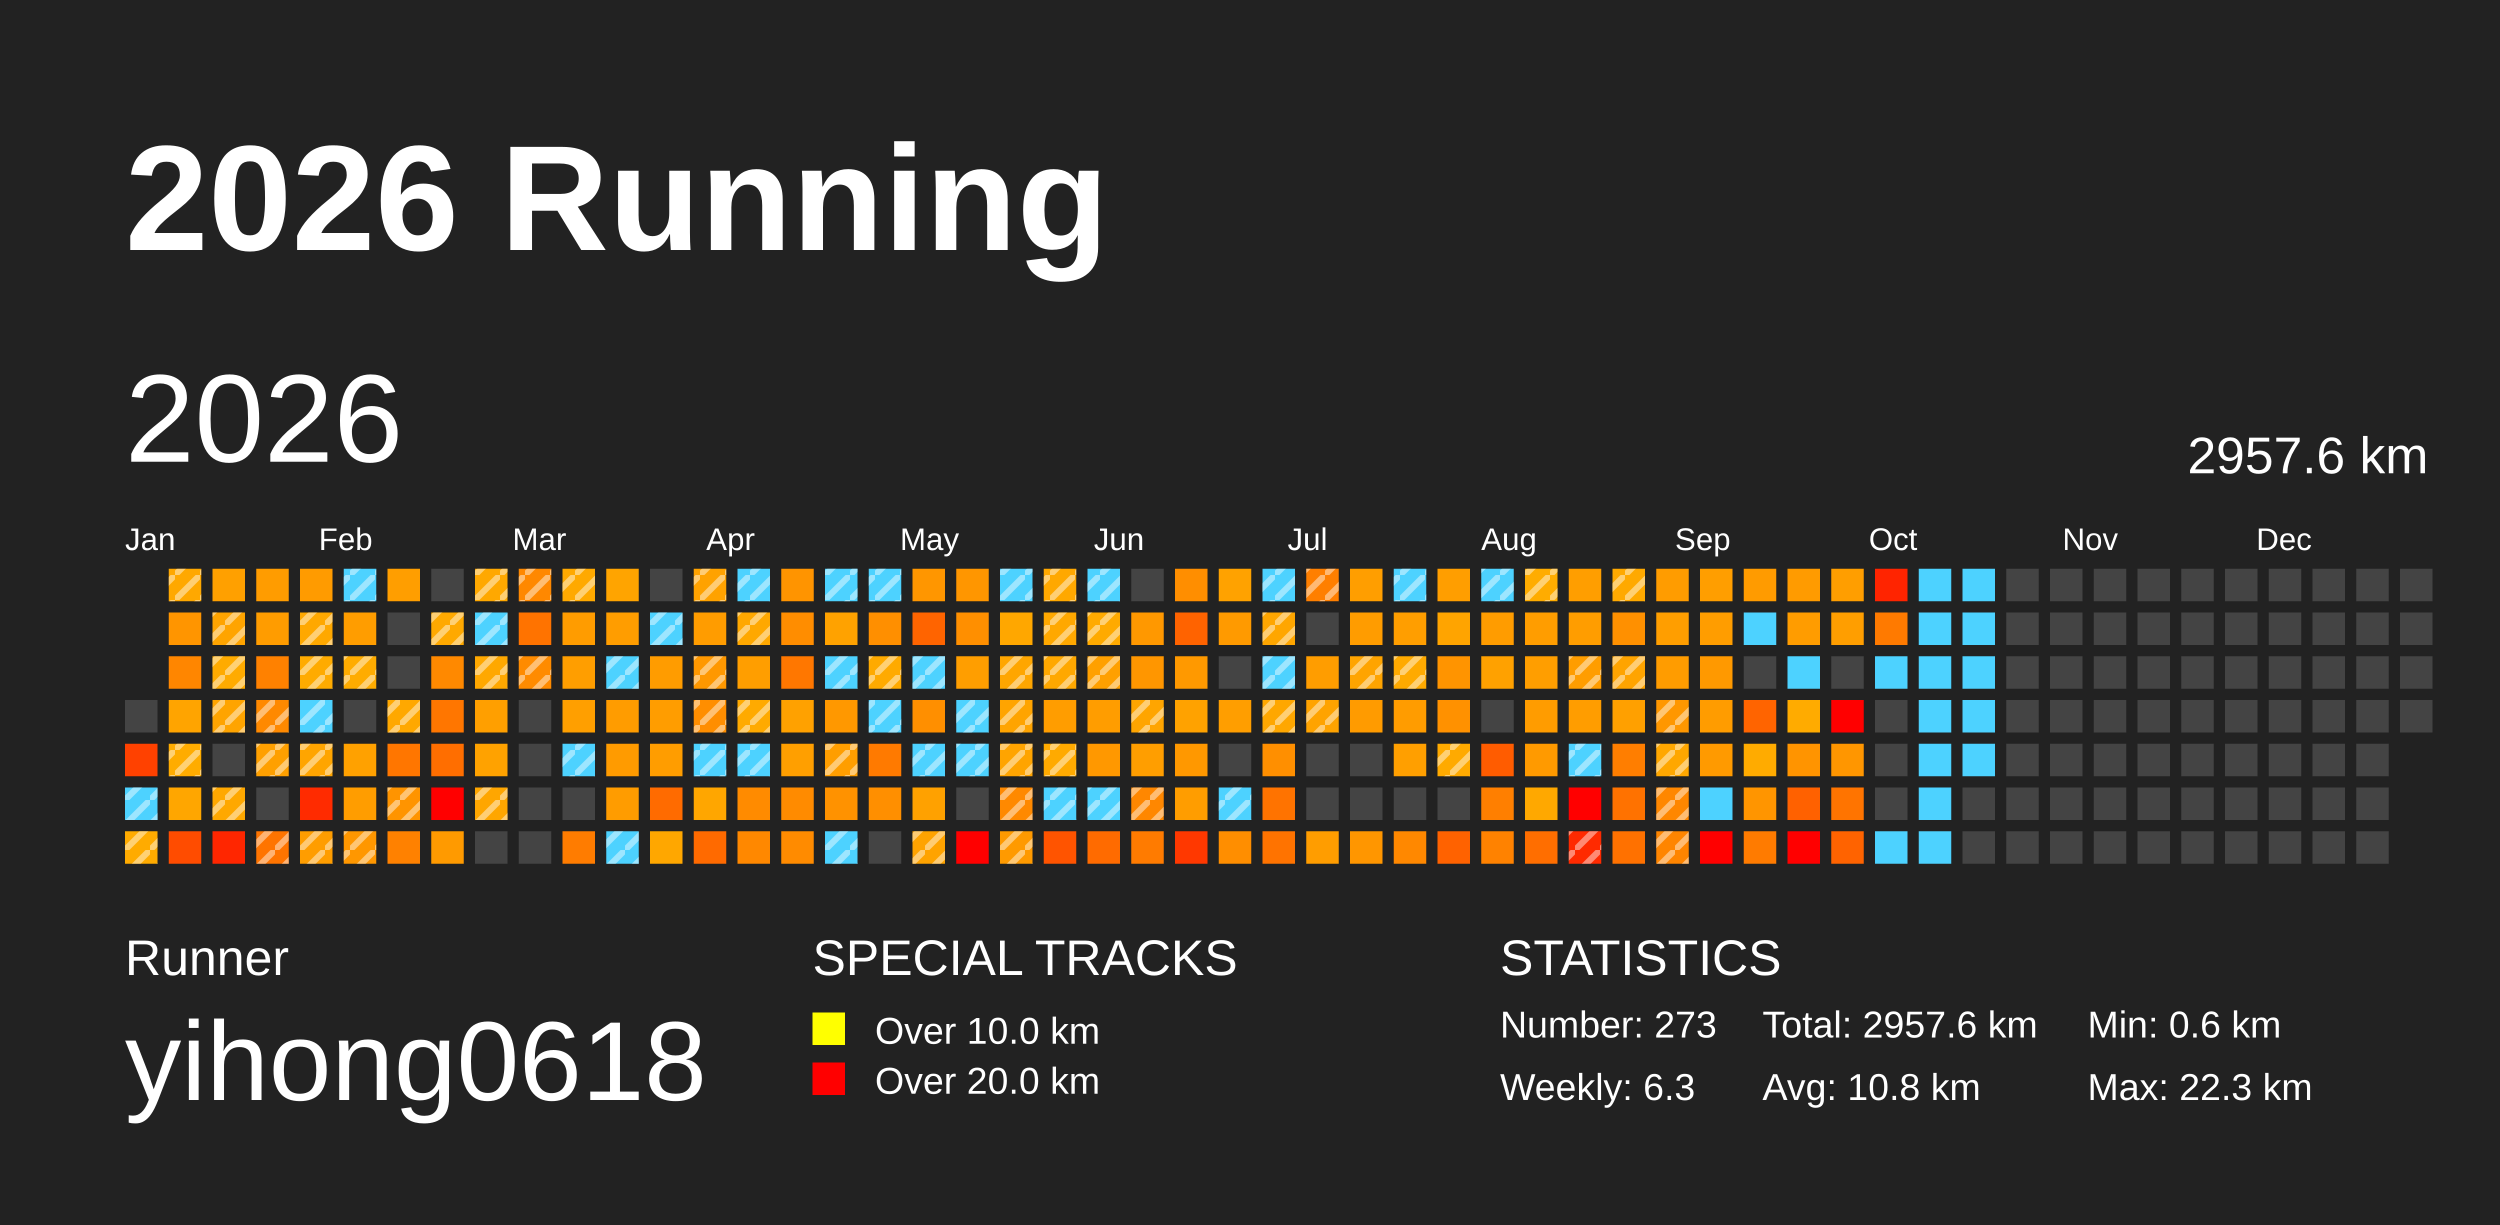
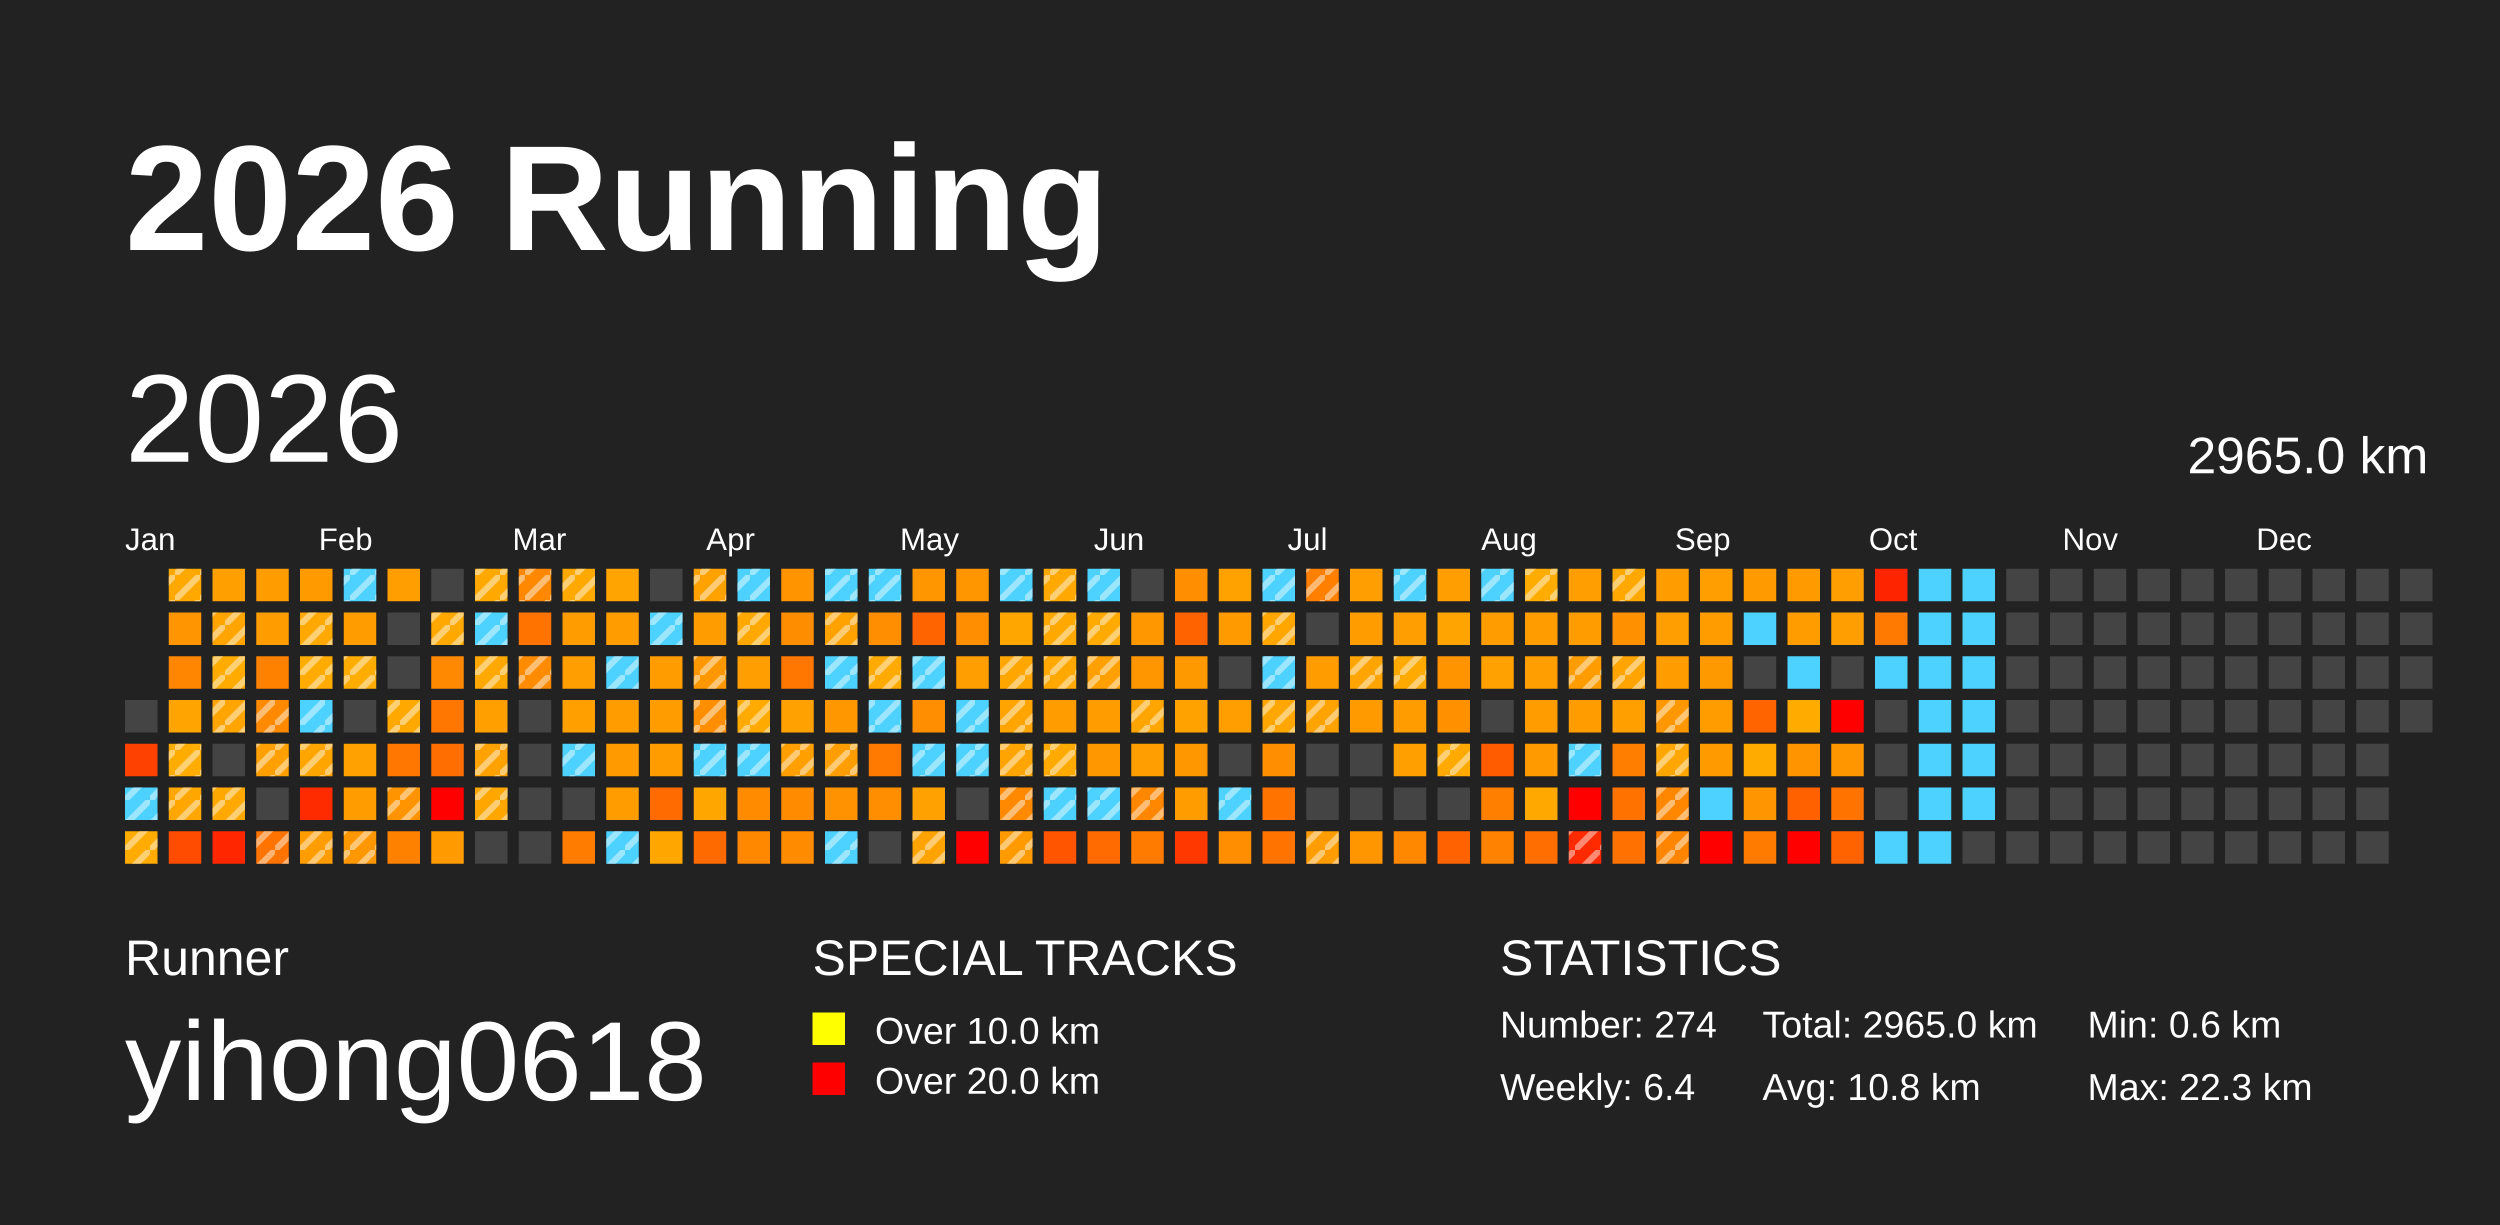
<svg xmlns="http://www.w3.org/2000/svg" baseProfile="full" height="98mm" version="1.1" viewBox="0,0,200,98" width="200mm">
  <defs>
    <pattern height="2" id="indoor-stripe" patternUnits="userSpaceOnUse" width="2">
      <line stroke="white" stroke-opacity="0.45" stroke-width="0.5" x1="0" x2="2" y1="2" y2="0" />
    </pattern>
  </defs>
  <rect fill="#222222" height="98" width="200" x="0" y="0" />
  <text fill="#FFFFFF" style="font-size:12px; font-family:Arial; font-weight:bold;" x="10" y="20">2026 Running</text>
  <text fill="#FFFFFF" style="font-size:4px; font-family:Arial" x="10" y="78">Runner</text>
  <text fill="#FFFFFF" style="font-size:9px; font-family:Arial" x="10" y="88">yihong0618</text>
  <text fill="#FFFFFF" style="font-size:4px; font-family:Arial" x="65" y="78">SPECIAL TRACKS</text>
  <rect fill="yellow" height="2.6" width="2.6" x="65" y="81" />
  <text fill="#FFFFFF" style="font-size:3px; font-family:Arial" x="70" y="83.5">Over 10.0 km</text>
  <rect fill="red" height="2.6" width="2.6" x="65" y="85" />
  <text fill="#FFFFFF" style="font-size:3px; font-family:Arial" x="70" y="87.5">Over 20.0 km</text>
  <text fill="#FFFFFF" style="font-size:4px; font-family:Arial" x="120" y="78">STATISTICS</text>
-   <text fill="#FFFFFF" style="font-size:3px; font-family:Arial" x="120" y="83">Number: 273</text>
-   <text fill="#FFFFFF" style="font-size:3px; font-family:Arial" x="120" y="88">Weekly: 6.3</text>
-   <text fill="#FFFFFF" style="font-size:3px; font-family:Arial" x="141" y="83">Total: 2957.6 km</text>
+   <text fill="#FFFFFF" style="font-size:3px; font-family:Arial" x="120" y="83">Number: 274</text>
+   <text fill="#FFFFFF" style="font-size:3px; font-family:Arial" x="120" y="88">Weekly: 6.4</text>
+   <text fill="#FFFFFF" style="font-size:3px; font-family:Arial" x="141" y="83">Total: 2965.0 km</text>
  <text fill="#FFFFFF" style="font-size:3px; font-family:Arial" x="141" y="88">Avg: 10.8 km</text>
  <text fill="#FFFFFF" style="font-size:3px; font-family:Arial" x="167" y="83">Min: 0.6 km</text>
  <text fill="#FFFFFF" style="font-size:3px; font-family:Arial" x="167" y="88">Max: 22.3 km</text>
  <text dominant-baseline="hanging" fill="#FFFFFF" style="font-size:10.0px; font-family:Arial;" x="10" y="30">2026</text>
-   <text dominant-baseline="hanging" fill="#FFFFFF" style="font-size:4.125px; font-family:Arial;" x="175" y="35">2957.6 km</text>
+   <text dominant-baseline="hanging" fill="#FFFFFF" style="font-size:4.125px; font-family:Arial;" x="175" y="35">2965.0 km</text>
  <text fill="#FFFFFF" style="font-size:2.5px; font-family:Arial" x="10.0" y="44">Jan</text>
  <text fill="#FFFFFF" style="font-size:2.5px; font-family:Arial" x="25.5" y="44">Feb</text>
  <text fill="#FFFFFF" style="font-size:2.5px; font-family:Arial" x="41.0" y="44">Mar</text>
  <text fill="#FFFFFF" style="font-size:2.5px; font-family:Arial" x="56.5" y="44">Apr</text>
  <text fill="#FFFFFF" style="font-size:2.5px; font-family:Arial" x="72.0" y="44">May</text>
  <text fill="#FFFFFF" style="font-size:2.5px; font-family:Arial" x="87.5" y="44">Jun</text>
  <text fill="#FFFFFF" style="font-size:2.5px; font-family:Arial" x="103.0" y="44">Jul</text>
  <text fill="#FFFFFF" style="font-size:2.5px; font-family:Arial" x="118.5" y="44">Aug</text>
  <text fill="#FFFFFF" style="font-size:2.5px; font-family:Arial" x="134.0" y="44">Sep</text>
  <text fill="#FFFFFF" style="font-size:2.5px; font-family:Arial" x="149.5" y="44">Oct</text>
  <text fill="#FFFFFF" style="font-size:2.5px; font-family:Arial" x="165.0" y="44">Nov</text>
  <text fill="#FFFFFF" style="font-size:2.5px; font-family:Arial" x="180.5" y="44">Dec</text>
  <rect fill="#444444" height="2.6" width="2.6" x="10.0" y="56.0" />
  <rect fill="#ff4100" height="2.6" width="2.6" x="10.0" y="59.5" />
  <rect fill="#4dd2ff" height="2.6" width="2.6" x="10.0" y="63.0" />
  <rect fill="url(#indoor-stripe)" height="2.6" style="pointer-events: none;" width="2.6" x="10.0" y="63.0" />
  <rect fill="#ffab00" height="2.6" width="2.6" x="10.0" y="66.5" />
  <rect fill="url(#indoor-stripe)" height="2.6" style="pointer-events: none;" width="2.6" x="10.0" y="66.5" />
  <rect fill="#ffa800" height="2.6" width="2.6" x="13.5" y="45.5" />
  <rect fill="url(#indoor-stripe)" height="2.6" style="pointer-events: none;" width="2.6" x="13.5" y="45.5" />
  <rect fill="#ff9500" height="2.6" width="2.6" x="13.5" y="49.0" />
  <rect fill="#ff8600" height="2.6" width="2.6" x="13.5" y="52.5" />
  <rect fill="#ffa400" height="2.6" width="2.6" x="13.5" y="56.0" />
  <rect fill="#ffac00" height="2.6" width="2.6" x="13.5" y="59.5" />
  <rect fill="url(#indoor-stripe)" height="2.6" style="pointer-events: none;" width="2.6" x="13.5" y="59.5" />
  <rect fill="#ffa600" height="2.6" width="2.6" x="13.5" y="63.0" />
+   <rect fill="url(#indoor-stripe)" height="2.6" style="pointer-events: none;" width="2.6" x="13.5" y="63.0" />
  <rect fill="#ff4c00" height="2.6" width="2.6" x="13.5" y="66.5" />
  <rect fill="#ffa000" height="2.6" width="2.6" x="17.0" y="45.5" />
  <rect fill="#ffa400" height="2.6" width="2.6" x="17.0" y="49.0" />
  <rect fill="url(#indoor-stripe)" height="2.6" style="pointer-events: none;" width="2.6" x="17.0" y="49.0" />
  <rect fill="#ffab00" height="2.6" width="2.6" x="17.0" y="52.5" />
  <rect fill="url(#indoor-stripe)" height="2.6" style="pointer-events: none;" width="2.6" x="17.0" y="52.5" />
  <rect fill="#ffa400" height="2.6" width="2.6" x="17.0" y="56.0" />
  <rect fill="url(#indoor-stripe)" height="2.6" style="pointer-events: none;" width="2.6" x="17.0" y="56.0" />
  <rect fill="#444444" height="2.6" width="2.6" x="17.0" y="59.5" />
  <rect fill="#ffa800" height="2.6" width="2.6" x="17.0" y="63.0" />
  <rect fill="url(#indoor-stripe)" height="2.6" style="pointer-events: none;" width="2.6" x="17.0" y="63.0" />
  <rect fill="#ff2600" height="2.6" width="2.6" x="17.0" y="66.5" />
  <rect fill="#ff9c00" height="2.6" width="2.6" x="20.5" y="45.5" />
  <rect fill="#ff9c00" height="2.6" width="2.6" x="20.5" y="49.0" />
  <rect fill="#ff8100" height="2.6" width="2.6" x="20.5" y="52.5" />
  <rect fill="#ff8900" height="2.6" width="2.6" x="20.5" y="56.0" />
  <rect fill="url(#indoor-stripe)" height="2.6" style="pointer-events: none;" width="2.6" x="20.5" y="56.0" />
  <rect fill="#ffa000" height="2.6" width="2.6" x="20.5" y="59.5" />
  <rect fill="url(#indoor-stripe)" height="2.6" style="pointer-events: none;" width="2.6" x="20.5" y="59.5" />
  <rect fill="#444444" height="2.6" width="2.6" x="20.5" y="63.0" />
  <rect fill="#ff7400" height="2.6" width="2.6" x="20.5" y="66.5" />
  <rect fill="url(#indoor-stripe)" height="2.6" style="pointer-events: none;" width="2.6" x="20.5" y="66.5" />
  <rect fill="#ff9b00" height="2.6" width="2.6" x="24.0" y="45.5" />
  <rect fill="#ffa800" height="2.6" width="2.6" x="24.0" y="49.0" />
  <rect fill="url(#indoor-stripe)" height="2.6" style="pointer-events: none;" width="2.6" x="24.0" y="49.0" />
  <rect fill="#ffab00" height="2.6" width="2.6" x="24.0" y="52.5" />
  <rect fill="url(#indoor-stripe)" height="2.6" style="pointer-events: none;" width="2.6" x="24.0" y="52.5" />
  <rect fill="#4dd2ff" height="2.6" width="2.6" x="24.0" y="56.0" />
  <rect fill="url(#indoor-stripe)" height="2.6" style="pointer-events: none;" width="2.6" x="24.0" y="56.0" />
  <rect fill="#ffa500" height="2.6" width="2.6" x="24.0" y="59.5" />
  <rect fill="url(#indoor-stripe)" height="2.6" style="pointer-events: none;" width="2.6" x="24.0" y="59.5" />
  <rect fill="#ff2b00" height="2.6" width="2.6" x="24.0" y="63.0" />
  <rect fill="#ff9d00" height="2.6" width="2.6" x="24.0" y="66.5" />
  <rect fill="url(#indoor-stripe)" height="2.6" style="pointer-events: none;" width="2.6" x="24.0" y="66.5" />
  <rect fill="#4dd2ff" height="2.6" width="2.6" x="27.5" y="45.5" />
  <rect fill="url(#indoor-stripe)" height="2.6" style="pointer-events: none;" width="2.6" x="27.5" y="45.5" />
  <rect fill="#ff9d00" height="2.6" width="2.6" x="27.5" y="49.0" />
  <rect fill="#ffac00" height="2.6" width="2.6" x="27.5" y="52.5" />
  <rect fill="url(#indoor-stripe)" height="2.6" style="pointer-events: none;" width="2.6" x="27.5" y="52.5" />
  <rect fill="#444444" height="2.6" width="2.6" x="27.5" y="56.0" />
  <rect fill="#ffa100" height="2.6" width="2.6" x="27.5" y="59.5" />
  <rect fill="#ff9d00" height="2.6" width="2.6" x="27.5" y="63.0" />
  <rect fill="#ff9700" height="2.6" width="2.6" x="27.5" y="66.5" />
  <rect fill="url(#indoor-stripe)" height="2.6" style="pointer-events: none;" width="2.6" x="27.5" y="66.5" />
  <rect fill="#ff9e00" height="2.6" width="2.6" x="31.0" y="45.5" />
  <rect fill="#444444" height="2.6" width="2.6" x="31.0" y="49.0" />
  <rect fill="#444444" height="2.6" width="2.6" x="31.0" y="52.5" />
  <rect fill="#ffa800" height="2.6" width="2.6" x="31.0" y="56.0" />
  <rect fill="url(#indoor-stripe)" height="2.6" style="pointer-events: none;" width="2.6" x="31.0" y="56.0" />
  <rect fill="#ff7600" height="2.6" width="2.6" x="31.0" y="59.5" />
  <rect fill="#ff9400" height="2.6" width="2.6" x="31.0" y="63.0" />
  <rect fill="url(#indoor-stripe)" height="2.6" style="pointer-events: none;" width="2.6" x="31.0" y="63.0" />
  <rect fill="#ff8100" height="2.6" width="2.6" x="31.0" y="66.5" />
  <rect fill="#444444" height="2.6" width="2.6" x="34.5" y="45.5" />
  <rect fill="#ffa900" height="2.6" width="2.6" x="34.5" y="49.0" />
  <rect fill="url(#indoor-stripe)" height="2.6" style="pointer-events: none;" width="2.6" x="34.5" y="49.0" />
  <rect fill="#ff8900" height="2.6" width="2.6" x="34.5" y="52.5" />
  <rect fill="#ff7600" height="2.6" width="2.6" x="34.5" y="56.0" />
  <rect fill="#ff6e00" height="2.6" width="2.6" x="34.5" y="59.5" />
  <rect fill="red" height="2.6" width="2.6" x="34.5" y="63.0" />
  <rect fill="#ff9a00" height="2.6" width="2.6" x="34.5" y="66.5" />
  <rect fill="#ffa800" height="2.6" width="2.6" x="38.0" y="45.5" />
  <rect fill="url(#indoor-stripe)" height="2.6" style="pointer-events: none;" width="2.6" x="38.0" y="45.5" />
  <rect fill="#4dd2ff" height="2.6" width="2.6" x="38.0" y="49.0" />
  <rect fill="url(#indoor-stripe)" height="2.6" style="pointer-events: none;" width="2.6" x="38.0" y="49.0" />
  <rect fill="#ffa800" height="2.6" width="2.6" x="38.0" y="52.5" />
  <rect fill="url(#indoor-stripe)" height="2.6" style="pointer-events: none;" width="2.6" x="38.0" y="52.5" />
  <rect fill="#ff9f00" height="2.6" width="2.6" x="38.0" y="56.0" />
  <rect fill="#ffa200" height="2.6" width="2.6" x="38.0" y="59.5" />
+   <rect fill="url(#indoor-stripe)" height="2.6" style="pointer-events: none;" width="2.6" x="38.0" y="59.5" />
  <rect fill="#ffa600" height="2.6" width="2.6" x="38.0" y="63.0" />
  <rect fill="url(#indoor-stripe)" height="2.6" style="pointer-events: none;" width="2.6" x="38.0" y="63.0" />
  <rect fill="#444444" height="2.6" width="2.6" x="38.0" y="66.5" />
  <rect fill="#ff8800" height="2.6" width="2.6" x="41.5" y="45.5" />
  <rect fill="url(#indoor-stripe)" height="2.6" style="pointer-events: none;" width="2.6" x="41.5" y="45.5" />
  <rect fill="#ff7300" height="2.6" width="2.6" x="41.5" y="49.0" />
  <rect fill="#ff8b00" height="2.6" width="2.6" x="41.5" y="52.5" />
  <rect fill="url(#indoor-stripe)" height="2.6" style="pointer-events: none;" width="2.6" x="41.5" y="52.5" />
  <rect fill="#444444" height="2.6" width="2.6" x="41.5" y="56.0" />
  <rect fill="#444444" height="2.6" width="2.6" x="41.5" y="59.5" />
  <rect fill="#444444" height="2.6" width="2.6" x="41.5" y="63.0" />
  <rect fill="#444444" height="2.6" width="2.6" x="41.5" y="66.5" />
  <rect fill="#ffa900" height="2.6" width="2.6" x="45.0" y="45.5" />
  <rect fill="url(#indoor-stripe)" height="2.6" style="pointer-events: none;" width="2.6" x="45.0" y="45.5" />
  <rect fill="#ff9c00" height="2.6" width="2.6" x="45.0" y="49.0" />
  <rect fill="#ff9e00" height="2.6" width="2.6" x="45.0" y="52.5" />
  <rect fill="#ff9f00" height="2.6" width="2.6" x="45.0" y="56.0" />
  <rect fill="#4dd2ff" height="2.6" width="2.6" x="45.0" y="59.5" />
  <rect fill="url(#indoor-stripe)" height="2.6" style="pointer-events: none;" width="2.6" x="45.0" y="59.5" />
  <rect fill="#444444" height="2.6" width="2.6" x="45.0" y="63.0" />
  <rect fill="#ff7c00" height="2.6" width="2.6" x="45.0" y="66.5" />
  <rect fill="#ffa400" height="2.6" width="2.6" x="48.5" y="45.5" />
  <rect fill="#ff9d00" height="2.6" width="2.6" x="48.5" y="49.0" />
  <rect fill="#4dd2ff" height="2.6" width="2.6" x="48.5" y="52.5" />
  <rect fill="url(#indoor-stripe)" height="2.6" style="pointer-events: none;" width="2.6" x="48.5" y="52.5" />
  <rect fill="#ff9c00" height="2.6" width="2.6" x="48.5" y="56.0" />
  <rect fill="#ff9b00" height="2.6" width="2.6" x="48.5" y="59.5" />
  <rect fill="#ff9c00" height="2.6" width="2.6" x="48.5" y="63.0" />
  <rect fill="#4dd2ff" height="2.6" width="2.6" x="48.5" y="66.5" />
  <rect fill="url(#indoor-stripe)" height="2.6" style="pointer-events: none;" width="2.6" x="48.5" y="66.5" />
  <rect fill="#444444" height="2.6" width="2.6" x="52.0" y="45.5" />
  <rect fill="#4dd2ff" height="2.6" width="2.6" x="52.0" y="49.0" />
  <rect fill="url(#indoor-stripe)" height="2.6" style="pointer-events: none;" width="2.6" x="52.0" y="49.0" />
  <rect fill="#ff9c00" height="2.6" width="2.6" x="52.0" y="52.5" />
  <rect fill="#ff9d00" height="2.6" width="2.6" x="52.0" y="56.0" />
  <rect fill="#ff9d00" height="2.6" width="2.6" x="52.0" y="59.5" />
  <rect fill="#ff6b00" height="2.6" width="2.6" x="52.0" y="63.0" />
  <rect fill="#ffa700" height="2.6" width="2.6" x="52.0" y="66.5" />
  <rect fill="#ffa200" height="2.6" width="2.6" x="55.5" y="45.5" />
  <rect fill="url(#indoor-stripe)" height="2.6" style="pointer-events: none;" width="2.6" x="55.5" y="45.5" />
  <rect fill="#ff9c00" height="2.6" width="2.6" x="55.5" y="49.0" />
  <rect fill="#ff9800" height="2.6" width="2.6" x="55.5" y="52.5" />
  <rect fill="url(#indoor-stripe)" height="2.6" style="pointer-events: none;" width="2.6" x="55.5" y="52.5" />
  <rect fill="#ff8e00" height="2.6" width="2.6" x="55.5" y="56.0" />
  <rect fill="url(#indoor-stripe)" height="2.6" style="pointer-events: none;" width="2.6" x="55.5" y="56.0" />
  <rect fill="#4dd2ff" height="2.6" width="2.6" x="55.5" y="59.5" />
  <rect fill="url(#indoor-stripe)" height="2.6" style="pointer-events: none;" width="2.6" x="55.5" y="59.5" />
  <rect fill="#ffa600" height="2.6" width="2.6" x="55.5" y="63.0" />
  <rect fill="#ff6a00" height="2.6" width="2.6" x="55.5" y="66.5" />
  <rect fill="#4dd2ff" height="2.6" width="2.6" x="59.0" y="45.5" />
  <rect fill="url(#indoor-stripe)" height="2.6" style="pointer-events: none;" width="2.6" x="59.0" y="45.5" />
  <rect fill="#ffa800" height="2.6" width="2.6" x="59.0" y="49.0" />
  <rect fill="url(#indoor-stripe)" height="2.6" style="pointer-events: none;" width="2.6" x="59.0" y="49.0" />
  <rect fill="#ff9e00" height="2.6" width="2.6" x="59.0" y="52.5" />
  <rect fill="#ffaa00" height="2.6" width="2.6" x="59.0" y="56.0" />
  <rect fill="url(#indoor-stripe)" height="2.6" style="pointer-events: none;" width="2.6" x="59.0" y="56.0" />
  <rect fill="#4dd2ff" height="2.6" width="2.6" x="59.0" y="59.5" />
  <rect fill="url(#indoor-stripe)" height="2.6" style="pointer-events: none;" width="2.6" x="59.0" y="59.5" />
  <rect fill="#ff8b00" height="2.6" width="2.6" x="59.0" y="63.0" />
  <rect fill="#ff8800" height="2.6" width="2.6" x="59.0" y="66.5" />
  <rect fill="#ff9400" height="2.6" width="2.6" x="62.5" y="45.5" />
  <rect fill="#ff8d00" height="2.6" width="2.6" x="62.5" y="49.0" />
  <rect fill="#ff7700" height="2.6" width="2.6" x="62.5" y="52.5" />
  <rect fill="#ffa100" height="2.6" width="2.6" x="62.5" y="56.0" />
  <rect fill="#ff9f00" height="2.6" width="2.6" x="62.5" y="59.5" />
+   <rect fill="url(#indoor-stripe)" height="2.6" style="pointer-events: none;" width="2.6" x="62.5" y="59.5" />
  <rect fill="#ff8b00" height="2.6" width="2.6" x="62.5" y="63.0" />
  <rect fill="#ff8b00" height="2.6" width="2.6" x="62.5" y="66.5" />
  <rect fill="#4dd2ff" height="2.6" width="2.6" x="66.0" y="45.5" />
  <rect fill="url(#indoor-stripe)" height="2.6" style="pointer-events: none;" width="2.6" x="66.0" y="45.5" />
  <rect fill="#ffa200" height="2.6" width="2.6" x="66.0" y="49.0" />
+   <rect fill="url(#indoor-stripe)" height="2.6" style="pointer-events: none;" width="2.6" x="66.0" y="49.0" />
  <rect fill="#4dd2ff" height="2.6" width="2.6" x="66.0" y="52.5" />
  <rect fill="url(#indoor-stripe)" height="2.6" style="pointer-events: none;" width="2.6" x="66.0" y="52.5" />
  <rect fill="#ff9800" height="2.6" width="2.6" x="66.0" y="56.0" />
  <rect fill="#ff9e00" height="2.6" width="2.6" x="66.0" y="59.5" />
  <rect fill="url(#indoor-stripe)" height="2.6" style="pointer-events: none;" width="2.6" x="66.0" y="59.5" />
  <rect fill="#ff9200" height="2.6" width="2.6" x="66.0" y="63.0" />
  <rect fill="#4dd2ff" height="2.6" width="2.6" x="66.0" y="66.5" />
  <rect fill="url(#indoor-stripe)" height="2.6" style="pointer-events: none;" width="2.6" x="66.0" y="66.5" />
  <rect fill="#4dd2ff" height="2.6" width="2.6" x="69.5" y="45.5" />
  <rect fill="url(#indoor-stripe)" height="2.6" style="pointer-events: none;" width="2.6" x="69.5" y="45.5" />
  <rect fill="#ff8f00" height="2.6" width="2.6" x="69.5" y="49.0" />
  <rect fill="#ffaa00" height="2.6" width="2.6" x="69.5" y="52.5" />
  <rect fill="url(#indoor-stripe)" height="2.6" style="pointer-events: none;" width="2.6" x="69.5" y="52.5" />
  <rect fill="#4dd2ff" height="2.6" width="2.6" x="69.5" y="56.0" />
  <rect fill="url(#indoor-stripe)" height="2.6" style="pointer-events: none;" width="2.6" x="69.5" y="56.0" />
  <rect fill="#ff7a00" height="2.6" width="2.6" x="69.5" y="59.5" />
  <rect fill="#ff8f00" height="2.6" width="2.6" x="69.5" y="63.0" />
  <rect fill="#444444" height="2.6" width="2.6" x="69.5" y="66.5" />
  <rect fill="#ff9600" height="2.6" width="2.6" x="73.0" y="45.5" />
  <rect fill="#ff6400" height="2.6" width="2.6" x="73.0" y="49.0" />
  <rect fill="#4dd2ff" height="2.6" width="2.6" x="73.0" y="52.5" />
  <rect fill="url(#indoor-stripe)" height="2.6" style="pointer-events: none;" width="2.6" x="73.0" y="52.5" />
  <rect fill="#ff8f00" height="2.6" width="2.6" x="73.0" y="56.0" />
  <rect fill="#4dd2ff" height="2.6" width="2.6" x="73.0" y="59.5" />
  <rect fill="url(#indoor-stripe)" height="2.6" style="pointer-events: none;" width="2.6" x="73.0" y="59.5" />
  <rect fill="#ffa100" height="2.6" width="2.6" x="73.0" y="63.0" />
  <rect fill="#ffa300" height="2.6" width="2.6" x="73.0" y="66.5" />
  <rect fill="url(#indoor-stripe)" height="2.6" style="pointer-events: none;" width="2.6" x="73.0" y="66.5" />
  <rect fill="#ff9600" height="2.6" width="2.6" x="76.5" y="45.5" />
  <rect fill="#ff8f00" height="2.6" width="2.6" x="76.5" y="49.0" />
  <rect fill="#ff9e00" height="2.6" width="2.6" x="76.5" y="52.5" />
  <rect fill="#4dd2ff" height="2.6" width="2.6" x="76.5" y="56.0" />
  <rect fill="url(#indoor-stripe)" height="2.6" style="pointer-events: none;" width="2.6" x="76.5" y="56.0" />
  <rect fill="#4dd2ff" height="2.6" width="2.6" x="76.5" y="59.5" />
  <rect fill="url(#indoor-stripe)" height="2.6" style="pointer-events: none;" width="2.6" x="76.5" y="59.5" />
  <rect fill="#444444" height="2.6" width="2.6" x="76.5" y="63.0" />
  <rect fill="red" height="2.6" width="2.6" x="76.5" y="66.5" />
  <rect fill="#4dd2ff" height="2.6" width="2.6" x="80.0" y="45.5" />
  <rect fill="url(#indoor-stripe)" height="2.6" style="pointer-events: none;" width="2.6" x="80.0" y="45.5" />
  <rect fill="#ffa700" height="2.6" width="2.6" x="80.0" y="49.0" />
  <rect fill="#ffa600" height="2.6" width="2.6" x="80.0" y="52.5" />
  <rect fill="url(#indoor-stripe)" height="2.6" style="pointer-events: none;" width="2.6" x="80.0" y="52.5" />
  <rect fill="#ffa400" height="2.6" width="2.6" x="80.0" y="56.0" />
  <rect fill="url(#indoor-stripe)" height="2.6" style="pointer-events: none;" width="2.6" x="80.0" y="56.0" />
  <rect fill="#ffa400" height="2.6" width="2.6" x="80.0" y="59.5" />
  <rect fill="url(#indoor-stripe)" height="2.6" style="pointer-events: none;" width="2.6" x="80.0" y="59.5" />
  <rect fill="#ff8900" height="2.6" width="2.6" x="80.0" y="63.0" />
  <rect fill="url(#indoor-stripe)" height="2.6" style="pointer-events: none;" width="2.6" x="80.0" y="63.0" />
  <rect fill="#ff9a00" height="2.6" width="2.6" x="80.0" y="66.5" />
  <rect fill="url(#indoor-stripe)" height="2.6" style="pointer-events: none;" width="2.6" x="80.0" y="66.5" />
  <rect fill="#ffa800" height="2.6" width="2.6" x="83.5" y="45.5" />
  <rect fill="url(#indoor-stripe)" height="2.6" style="pointer-events: none;" width="2.6" x="83.5" y="45.5" />
  <rect fill="#ffa800" height="2.6" width="2.6" x="83.5" y="49.0" />
  <rect fill="url(#indoor-stripe)" height="2.6" style="pointer-events: none;" width="2.6" x="83.5" y="49.0" />
  <rect fill="#ffa800" height="2.6" width="2.6" x="83.5" y="52.5" />
  <rect fill="url(#indoor-stripe)" height="2.6" style="pointer-events: none;" width="2.6" x="83.5" y="52.5" />
  <rect fill="#ff9d00" height="2.6" width="2.6" x="83.5" y="56.0" />
  <rect fill="#ffaa00" height="2.6" width="2.6" x="83.5" y="59.5" />
  <rect fill="url(#indoor-stripe)" height="2.6" style="pointer-events: none;" width="2.6" x="83.5" y="59.5" />
  <rect fill="#4dd2ff" height="2.6" width="2.6" x="83.5" y="63.0" />
  <rect fill="url(#indoor-stripe)" height="2.6" style="pointer-events: none;" width="2.6" x="83.5" y="63.0" />
  <rect fill="#ff5400" height="2.6" width="2.6" x="83.5" y="66.5" />
  <rect fill="#4dd2ff" height="2.6" width="2.6" x="87.0" y="45.5" />
  <rect fill="url(#indoor-stripe)" height="2.6" style="pointer-events: none;" width="2.6" x="87.0" y="45.5" />
  <rect fill="#ffaa00" height="2.6" width="2.6" x="87.0" y="49.0" />
  <rect fill="url(#indoor-stripe)" height="2.6" style="pointer-events: none;" width="2.6" x="87.0" y="49.0" />
  <rect fill="#ffa000" height="2.6" width="2.6" x="87.0" y="52.5" />
  <rect fill="url(#indoor-stripe)" height="2.6" style="pointer-events: none;" width="2.6" x="87.0" y="52.5" />
  <rect fill="#ff9d00" height="2.6" width="2.6" x="87.0" y="56.0" />
  <rect fill="#ff9800" height="2.6" width="2.6" x="87.0" y="59.5" />
  <rect fill="#4dd2ff" height="2.6" width="2.6" x="87.0" y="63.0" />
  <rect fill="url(#indoor-stripe)" height="2.6" style="pointer-events: none;" width="2.6" x="87.0" y="63.0" />
  <rect fill="#ff6b00" height="2.6" width="2.6" x="87.0" y="66.5" />
  <rect fill="#444444" height="2.6" width="2.6" x="90.5" y="45.5" />
  <rect fill="#ff9800" height="2.6" width="2.6" x="90.5" y="49.0" />
  <rect fill="#ff9600" height="2.6" width="2.6" x="90.5" y="52.5" />
  <rect fill="#ffa500" height="2.6" width="2.6" x="90.5" y="56.0" />
  <rect fill="url(#indoor-stripe)" height="2.6" style="pointer-events: none;" width="2.6" x="90.5" y="56.0" />
  <rect fill="#ff9e00" height="2.6" width="2.6" x="90.5" y="59.5" />
  <rect fill="#ff8700" height="2.6" width="2.6" x="90.5" y="63.0" />
  <rect fill="url(#indoor-stripe)" height="2.6" style="pointer-events: none;" width="2.6" x="90.5" y="63.0" />
  <rect fill="#ff7b00" height="2.6" width="2.6" x="90.5" y="66.5" />
  <rect fill="#ff8e00" height="2.6" width="2.6" x="94.0" y="45.5" />
  <rect fill="#ff6300" height="2.6" width="2.6" x="94.0" y="49.0" />
  <rect fill="#ff9900" height="2.6" width="2.6" x="94.0" y="52.5" />
  <rect fill="#ffa200" height="2.6" width="2.6" x="94.0" y="56.0" />
  <rect fill="#ff9800" height="2.6" width="2.6" x="94.0" y="59.5" />
  <rect fill="#ff9d00" height="2.6" width="2.6" x="94.0" y="63.0" />
  <rect fill="#ff3800" height="2.6" width="2.6" x="94.0" y="66.5" />
  <rect fill="#ffa200" height="2.6" width="2.6" x="97.5" y="45.5" />
  <rect fill="#ff9a00" height="2.6" width="2.6" x="97.5" y="49.0" />
  <rect fill="#444444" height="2.6" width="2.6" x="97.5" y="52.5" />
  <rect fill="#ff9e00" height="2.6" width="2.6" x="97.5" y="56.0" />
  <rect fill="#444444" height="2.6" width="2.6" x="97.5" y="59.5" />
  <rect fill="#4dd2ff" height="2.6" width="2.6" x="97.5" y="63.0" />
  <rect fill="url(#indoor-stripe)" height="2.6" style="pointer-events: none;" width="2.6" x="97.5" y="63.0" />
  <rect fill="#ff8e00" height="2.6" width="2.6" x="97.5" y="66.5" />
  <rect fill="#4dd2ff" height="2.6" width="2.6" x="101.0" y="45.5" />
  <rect fill="url(#indoor-stripe)" height="2.6" style="pointer-events: none;" width="2.6" x="101.0" y="45.5" />
  <rect fill="#ffa600" height="2.6" width="2.6" x="101.0" y="49.0" />
  <rect fill="url(#indoor-stripe)" height="2.6" style="pointer-events: none;" width="2.6" x="101.0" y="49.0" />
  <rect fill="#4dd2ff" height="2.6" width="2.6" x="101.0" y="52.5" />
  <rect fill="url(#indoor-stripe)" height="2.6" style="pointer-events: none;" width="2.6" x="101.0" y="52.5" />
  <rect fill="#ffa700" height="2.6" width="2.6" x="101.0" y="56.0" />
  <rect fill="url(#indoor-stripe)" height="2.6" style="pointer-events: none;" width="2.6" x="101.0" y="56.0" />
  <rect fill="#ff8f00" height="2.6" width="2.6" x="101.0" y="59.5" />
  <rect fill="#ff7300" height="2.6" width="2.6" x="101.0" y="63.0" />
  <rect fill="#ff7300" height="2.6" width="2.6" x="101.0" y="66.5" />
  <rect fill="#ff7f00" height="2.6" width="2.6" x="104.5" y="45.5" />
  <rect fill="url(#indoor-stripe)" height="2.6" style="pointer-events: none;" width="2.6" x="104.5" y="45.5" />
  <rect fill="#444444" height="2.6" width="2.6" x="104.5" y="49.0" />
  <rect fill="#ff9d00" height="2.6" width="2.6" x="104.5" y="52.5" />
  <rect fill="#ffa300" height="2.6" width="2.6" x="104.5" y="56.0" />
  <rect fill="url(#indoor-stripe)" height="2.6" style="pointer-events: none;" width="2.6" x="104.5" y="56.0" />
  <rect fill="#444444" height="2.6" width="2.6" x="104.5" y="59.5" />
  <rect fill="#444444" height="2.6" width="2.6" x="104.5" y="63.0" />
  <rect fill="#ff9d00" height="2.6" width="2.6" x="104.5" y="66.5" />
+   <rect fill="url(#indoor-stripe)" height="2.6" style="pointer-events: none;" width="2.6" x="104.5" y="66.5" />
  <rect fill="#ff9e00" height="2.6" width="2.6" x="108.0" y="45.5" />
  <rect fill="#ff9c00" height="2.6" width="2.6" x="108.0" y="49.0" />
  <rect fill="#ffa400" height="2.6" width="2.6" x="108.0" y="52.5" />
  <rect fill="url(#indoor-stripe)" height="2.6" style="pointer-events: none;" width="2.6" x="108.0" y="52.5" />
  <rect fill="#ff9b00" height="2.6" width="2.6" x="108.0" y="56.0" />
  <rect fill="#444444" height="2.6" width="2.6" x="108.0" y="59.5" />
  <rect fill="#444444" height="2.6" width="2.6" x="108.0" y="63.0" />
  <rect fill="#ff9600" height="2.6" width="2.6" x="108.0" y="66.5" />
  <rect fill="#4dd2ff" height="2.6" width="2.6" x="111.5" y="45.5" />
  <rect fill="url(#indoor-stripe)" height="2.6" style="pointer-events: none;" width="2.6" x="111.5" y="45.5" />
  <rect fill="#ff9e00" height="2.6" width="2.6" x="111.5" y="49.0" />
  <rect fill="#ffaa00" height="2.6" width="2.6" x="111.5" y="52.5" />
  <rect fill="url(#indoor-stripe)" height="2.6" style="pointer-events: none;" width="2.6" x="111.5" y="52.5" />
  <rect fill="#ff9c00" height="2.6" width="2.6" x="111.5" y="56.0" />
  <rect fill="#ff9f00" height="2.6" width="2.6" x="111.5" y="59.5" />
  <rect fill="#444444" height="2.6" width="2.6" x="111.5" y="63.0" />
  <rect fill="#ff8800" height="2.6" width="2.6" x="111.5" y="66.5" />
  <rect fill="#ff9e00" height="2.6" width="2.6" x="115.0" y="45.5" />
  <rect fill="#ffa400" height="2.6" width="2.6" x="115.0" y="49.0" />
  <rect fill="#ff9400" height="2.6" width="2.6" x="115.0" y="52.5" />
  <rect fill="#ff9100" height="2.6" width="2.6" x="115.0" y="56.0" />
  <rect fill="#ffaa00" height="2.6" width="2.6" x="115.0" y="59.5" />
  <rect fill="url(#indoor-stripe)" height="2.6" style="pointer-events: none;" width="2.6" x="115.0" y="59.5" />
  <rect fill="#444444" height="2.6" width="2.6" x="115.0" y="63.0" />
  <rect fill="#ff6200" height="2.6" width="2.6" x="115.0" y="66.5" />
  <rect fill="#4dd2ff" height="2.6" width="2.6" x="118.5" y="45.5" />
  <rect fill="url(#indoor-stripe)" height="2.6" style="pointer-events: none;" width="2.6" x="118.5" y="45.5" />
  <rect fill="#ff9c00" height="2.6" width="2.6" x="118.5" y="49.0" />
  <rect fill="#ffa100" height="2.6" width="2.6" x="118.5" y="52.5" />
  <rect fill="#444444" height="2.6" width="2.6" x="118.5" y="56.0" />
  <rect fill="#ff5c00" height="2.6" width="2.6" x="118.5" y="59.5" />
  <rect fill="#ff7f00" height="2.6" width="2.6" x="118.5" y="63.0" />
  <rect fill="#ff8200" height="2.6" width="2.6" x="118.5" y="66.5" />
  <rect fill="#ffac00" height="2.6" width="2.6" x="122.0" y="45.5" />
  <rect fill="url(#indoor-stripe)" height="2.6" style="pointer-events: none;" width="2.6" x="122.0" y="45.5" />
  <rect fill="#ff9d00" height="2.6" width="2.6" x="122.0" y="49.0" />
  <rect fill="#ff9e00" height="2.6" width="2.6" x="122.0" y="52.5" />
  <rect fill="#ff9c00" height="2.6" width="2.6" x="122.0" y="56.0" />
  <rect fill="#ff9a00" height="2.6" width="2.6" x="122.0" y="59.5" />
  <rect fill="#ffa800" height="2.6" width="2.6" x="122.0" y="63.0" />
  <rect fill="#ff6e00" height="2.6" width="2.6" x="122.0" y="66.5" />
  <rect fill="#ff9e00" height="2.6" width="2.6" x="125.5" y="45.5" />
  <rect fill="#ff9d00" height="2.6" width="2.6" x="125.5" y="49.0" />
  <rect fill="#ff9d00" height="2.6" width="2.6" x="125.5" y="52.5" />
  <rect fill="url(#indoor-stripe)" height="2.6" style="pointer-events: none;" width="2.6" x="125.5" y="52.5" />
  <rect fill="#ff9d00" height="2.6" width="2.6" x="125.5" y="56.0" />
  <rect fill="#4dd2ff" height="2.6" width="2.6" x="125.5" y="59.5" />
  <rect fill="url(#indoor-stripe)" height="2.6" style="pointer-events: none;" width="2.6" x="125.5" y="59.5" />
  <rect fill="red" height="2.6" width="2.6" x="125.5" y="63.0" />
  <rect fill="#ff2a00" height="2.6" width="2.6" x="125.5" y="66.5" />
  <rect fill="url(#indoor-stripe)" height="2.6" style="pointer-events: none;" width="2.6" x="125.5" y="66.5" />
  <rect fill="#ffa900" height="2.6" width="2.6" x="129.0" y="45.5" />
  <rect fill="url(#indoor-stripe)" height="2.6" style="pointer-events: none;" width="2.6" x="129.0" y="45.5" />
  <rect fill="#ff9000" height="2.6" width="2.6" x="129.0" y="49.0" />
  <rect fill="#ffa400" height="2.6" width="2.6" x="129.0" y="52.5" />
  <rect fill="url(#indoor-stripe)" height="2.6" style="pointer-events: none;" width="2.6" x="129.0" y="52.5" />
  <rect fill="#ffa000" height="2.6" width="2.6" x="129.0" y="56.0" />
  <rect fill="#ff7e00" height="2.6" width="2.6" x="129.0" y="59.5" />
  <rect fill="#ff7200" height="2.6" width="2.6" x="129.0" y="63.0" />
  <rect fill="#ff7100" height="2.6" width="2.6" x="129.0" y="66.5" />
  <rect fill="#ff9c00" height="2.6" width="2.6" x="132.5" y="45.5" />
  <rect fill="#ff9e00" height="2.6" width="2.6" x="132.5" y="49.0" />
  <rect fill="#ff9c00" height="2.6" width="2.6" x="132.5" y="52.5" />
  <rect fill="#ff9700" height="2.6" width="2.6" x="132.5" y="56.0" />
  <rect fill="url(#indoor-stripe)" height="2.6" style="pointer-events: none;" width="2.6" x="132.5" y="56.0" />
  <rect fill="#ffa700" height="2.6" width="2.6" x="132.5" y="59.5" />
  <rect fill="url(#indoor-stripe)" height="2.6" style="pointer-events: none;" width="2.6" x="132.5" y="59.5" />
  <rect fill="#ff8700" height="2.6" width="2.6" x="132.5" y="63.0" />
  <rect fill="url(#indoor-stripe)" height="2.6" style="pointer-events: none;" width="2.6" x="132.5" y="63.0" />
  <rect fill="#ff8500" height="2.6" width="2.6" x="132.5" y="66.5" />
  <rect fill="url(#indoor-stripe)" height="2.6" style="pointer-events: none;" width="2.6" x="132.5" y="66.5" />
  <rect fill="#ff9e00" height="2.6" width="2.6" x="136.0" y="45.5" />
  <rect fill="#ff9d00" height="2.6" width="2.6" x="136.0" y="49.0" />
  <rect fill="#ff9900" height="2.6" width="2.6" x="136.0" y="52.5" />
  <rect fill="#ff9c00" height="2.6" width="2.6" x="136.0" y="56.0" />
  <rect fill="#ff9a00" height="2.6" width="2.6" x="136.0" y="59.5" />
  <rect fill="#4dd2ff" height="2.6" width="2.6" x="136.0" y="63.0" />
  <rect fill="red" height="2.6" width="2.6" x="136.0" y="66.5" />
  <rect fill="#ff9b00" height="2.6" width="2.6" x="139.5" y="45.5" />
  <rect fill="#4dd2ff" height="2.6" width="2.6" x="139.5" y="49.0" />
  <rect fill="#444444" height="2.6" width="2.6" x="139.5" y="52.5" />
  <rect fill="#ff6400" height="2.6" width="2.6" x="139.5" y="56.0" />
  <rect fill="#ffab00" height="2.6" width="2.6" x="139.5" y="59.5" />
  <rect fill="#ff9500" height="2.6" width="2.6" x="139.5" y="63.0" />
  <rect fill="#ff7b00" height="2.6" width="2.6" x="139.5" y="66.5" />
  <rect fill="#ff9b00" height="2.6" width="2.6" x="143.0" y="45.5" />
  <rect fill="#ff9c00" height="2.6" width="2.6" x="143.0" y="49.0" />
  <rect fill="#4dd2ff" height="2.6" width="2.6" x="143.0" y="52.5" />
  <rect fill="#ffab00" height="2.6" width="2.6" x="143.0" y="56.0" />
  <rect fill="#ff9400" height="2.6" width="2.6" x="143.0" y="59.5" />
  <rect fill="#ff6100" height="2.6" width="2.6" x="143.0" y="63.0" />
  <rect fill="red" height="2.6" width="2.6" x="143.0" y="66.5" />
  <rect fill="#ff9e00" height="2.6" width="2.6" x="146.5" y="45.5" />
  <rect fill="#ff9e00" height="2.6" width="2.6" x="146.5" y="49.0" />
  <rect fill="#444444" height="2.6" width="2.6" x="146.5" y="52.5" />
  <rect fill="red" height="2.6" width="2.6" x="146.5" y="56.0" />
  <rect fill="#ff9600" height="2.6" width="2.6" x="146.5" y="59.5" />
  <rect fill="#ff7400" height="2.6" width="2.6" x="146.5" y="63.0" />
  <rect fill="#ff6300" height="2.6" width="2.6" x="146.5" y="66.5" />
  <rect fill="#ff2400" height="2.6" width="2.6" x="150.0" y="45.5" />
  <rect fill="#ff7a00" height="2.6" width="2.6" x="150.0" y="49.0" />
  <rect fill="#4dd2ff" height="2.6" width="2.6" x="150.0" y="52.5" />
  <rect fill="#444444" height="2.6" width="2.6" x="150.0" y="56.0" />
  <rect fill="#444444" height="2.6" width="2.6" x="150.0" y="59.5" />
  <rect fill="#444444" height="2.6" width="2.6" x="150.0" y="63.0" />
  <rect fill="#4dd2ff" height="2.6" width="2.6" x="150.0" y="66.5" />
  <rect fill="#4dd2ff" height="2.6" width="2.6" x="153.5" y="45.5" />
  <rect fill="#4dd2ff" height="2.6" width="2.6" x="153.5" y="49.0" />
  <rect fill="#4dd2ff" height="2.6" width="2.6" x="153.5" y="52.5" />
  <rect fill="#4dd2ff" height="2.6" width="2.6" x="153.5" y="56.0" />
  <rect fill="#4dd2ff" height="2.6" width="2.6" x="153.5" y="59.5" />
  <rect fill="#4dd2ff" height="2.6" width="2.6" x="153.5" y="63.0" />
  <rect fill="#4dd2ff" height="2.6" width="2.6" x="153.5" y="66.5" />
  <rect fill="#4dd2ff" height="2.6" width="2.6" x="157.0" y="45.5" />
  <rect fill="#4dd2ff" height="2.6" width="2.6" x="157.0" y="49.0" />
  <rect fill="#4dd2ff" height="2.6" width="2.6" x="157.0" y="52.5" />
  <rect fill="#4dd2ff" height="2.6" width="2.6" x="157.0" y="56.0" />
  <rect fill="#4dd2ff" height="2.6" width="2.6" x="157.0" y="59.5" />
-   <rect fill="#444444" height="2.6" width="2.6" x="157.0" y="63.0" />
+   <rect fill="#4dd2ff" height="2.6" width="2.6" x="157.0" y="63.0" />
  <rect fill="#444444" height="2.6" width="2.6" x="157.0" y="66.5" />
  <rect fill="#444444" height="2.6" width="2.6" x="160.5" y="45.5" />
  <rect fill="#444444" height="2.6" width="2.6" x="160.5" y="49.0" />
  <rect fill="#444444" height="2.6" width="2.6" x="160.5" y="52.5" />
  <rect fill="#444444" height="2.6" width="2.6" x="160.5" y="56.0" />
  <rect fill="#444444" height="2.6" width="2.6" x="160.5" y="59.5" />
  <rect fill="#444444" height="2.6" width="2.6" x="160.5" y="63.0" />
  <rect fill="#444444" height="2.6" width="2.6" x="160.5" y="66.5" />
  <rect fill="#444444" height="2.6" width="2.6" x="164.0" y="45.5" />
  <rect fill="#444444" height="2.6" width="2.6" x="164.0" y="49.0" />
  <rect fill="#444444" height="2.6" width="2.6" x="164.0" y="52.5" />
  <rect fill="#444444" height="2.6" width="2.6" x="164.0" y="56.0" />
  <rect fill="#444444" height="2.6" width="2.6" x="164.0" y="59.5" />
  <rect fill="#444444" height="2.6" width="2.6" x="164.0" y="63.0" />
  <rect fill="#444444" height="2.6" width="2.6" x="164.0" y="66.5" />
  <rect fill="#444444" height="2.6" width="2.6" x="167.5" y="45.5" />
  <rect fill="#444444" height="2.6" width="2.6" x="167.5" y="49.0" />
  <rect fill="#444444" height="2.6" width="2.6" x="167.5" y="52.5" />
  <rect fill="#444444" height="2.6" width="2.6" x="167.5" y="56.0" />
  <rect fill="#444444" height="2.6" width="2.6" x="167.5" y="59.5" />
  <rect fill="#444444" height="2.6" width="2.6" x="167.5" y="63.0" />
  <rect fill="#444444" height="2.6" width="2.6" x="167.5" y="66.5" />
  <rect fill="#444444" height="2.6" width="2.6" x="171.0" y="45.5" />
  <rect fill="#444444" height="2.6" width="2.6" x="171.0" y="49.0" />
  <rect fill="#444444" height="2.6" width="2.6" x="171.0" y="52.5" />
  <rect fill="#444444" height="2.6" width="2.6" x="171.0" y="56.0" />
  <rect fill="#444444" height="2.6" width="2.6" x="171.0" y="59.5" />
  <rect fill="#444444" height="2.6" width="2.6" x="171.0" y="63.0" />
  <rect fill="#444444" height="2.6" width="2.6" x="171.0" y="66.5" />
  <rect fill="#444444" height="2.6" width="2.6" x="174.5" y="45.5" />
  <rect fill="#444444" height="2.6" width="2.6" x="174.5" y="49.0" />
  <rect fill="#444444" height="2.6" width="2.6" x="174.5" y="52.5" />
  <rect fill="#444444" height="2.6" width="2.6" x="174.5" y="56.0" />
  <rect fill="#444444" height="2.6" width="2.6" x="174.5" y="59.5" />
  <rect fill="#444444" height="2.6" width="2.6" x="174.5" y="63.0" />
  <rect fill="#444444" height="2.6" width="2.6" x="174.5" y="66.5" />
  <rect fill="#444444" height="2.6" width="2.6" x="178.0" y="45.5" />
  <rect fill="#444444" height="2.6" width="2.6" x="178.0" y="49.0" />
  <rect fill="#444444" height="2.6" width="2.6" x="178.0" y="52.5" />
  <rect fill="#444444" height="2.6" width="2.6" x="178.0" y="56.0" />
  <rect fill="#444444" height="2.6" width="2.6" x="178.0" y="59.5" />
  <rect fill="#444444" height="2.6" width="2.6" x="178.0" y="63.0" />
  <rect fill="#444444" height="2.6" width="2.6" x="178.0" y="66.5" />
  <rect fill="#444444" height="2.6" width="2.6" x="181.5" y="45.5" />
  <rect fill="#444444" height="2.6" width="2.6" x="181.5" y="49.0" />
  <rect fill="#444444" height="2.6" width="2.6" x="181.5" y="52.5" />
  <rect fill="#444444" height="2.6" width="2.6" x="181.5" y="56.0" />
  <rect fill="#444444" height="2.6" width="2.6" x="181.5" y="59.5" />
  <rect fill="#444444" height="2.6" width="2.6" x="181.5" y="63.0" />
  <rect fill="#444444" height="2.6" width="2.6" x="181.5" y="66.5" />
  <rect fill="#444444" height="2.6" width="2.6" x="185.0" y="45.5" />
  <rect fill="#444444" height="2.6" width="2.6" x="185.0" y="49.0" />
  <rect fill="#444444" height="2.6" width="2.6" x="185.0" y="52.5" />
  <rect fill="#444444" height="2.6" width="2.6" x="185.0" y="56.0" />
  <rect fill="#444444" height="2.6" width="2.6" x="185.0" y="59.5" />
  <rect fill="#444444" height="2.6" width="2.6" x="185.0" y="63.0" />
  <rect fill="#444444" height="2.6" width="2.6" x="185.0" y="66.5" />
  <rect fill="#444444" height="2.6" width="2.6" x="188.5" y="45.5" />
  <rect fill="#444444" height="2.6" width="2.6" x="188.5" y="49.0" />
  <rect fill="#444444" height="2.6" width="2.6" x="188.5" y="52.5" />
  <rect fill="#444444" height="2.6" width="2.6" x="188.5" y="56.0" />
  <rect fill="#444444" height="2.6" width="2.6" x="188.5" y="59.5" />
  <rect fill="#444444" height="2.6" width="2.6" x="188.5" y="63.0" />
  <rect fill="#444444" height="2.6" width="2.6" x="188.5" y="66.5" />
  <rect fill="#444444" height="2.6" width="2.6" x="192.0" y="45.5" />
  <rect fill="#444444" height="2.6" width="2.6" x="192.0" y="49.0" />
  <rect fill="#444444" height="2.6" width="2.6" x="192.0" y="52.5" />
  <rect fill="#444444" height="2.6" width="2.6" x="192.0" y="56.0" />
</svg>
